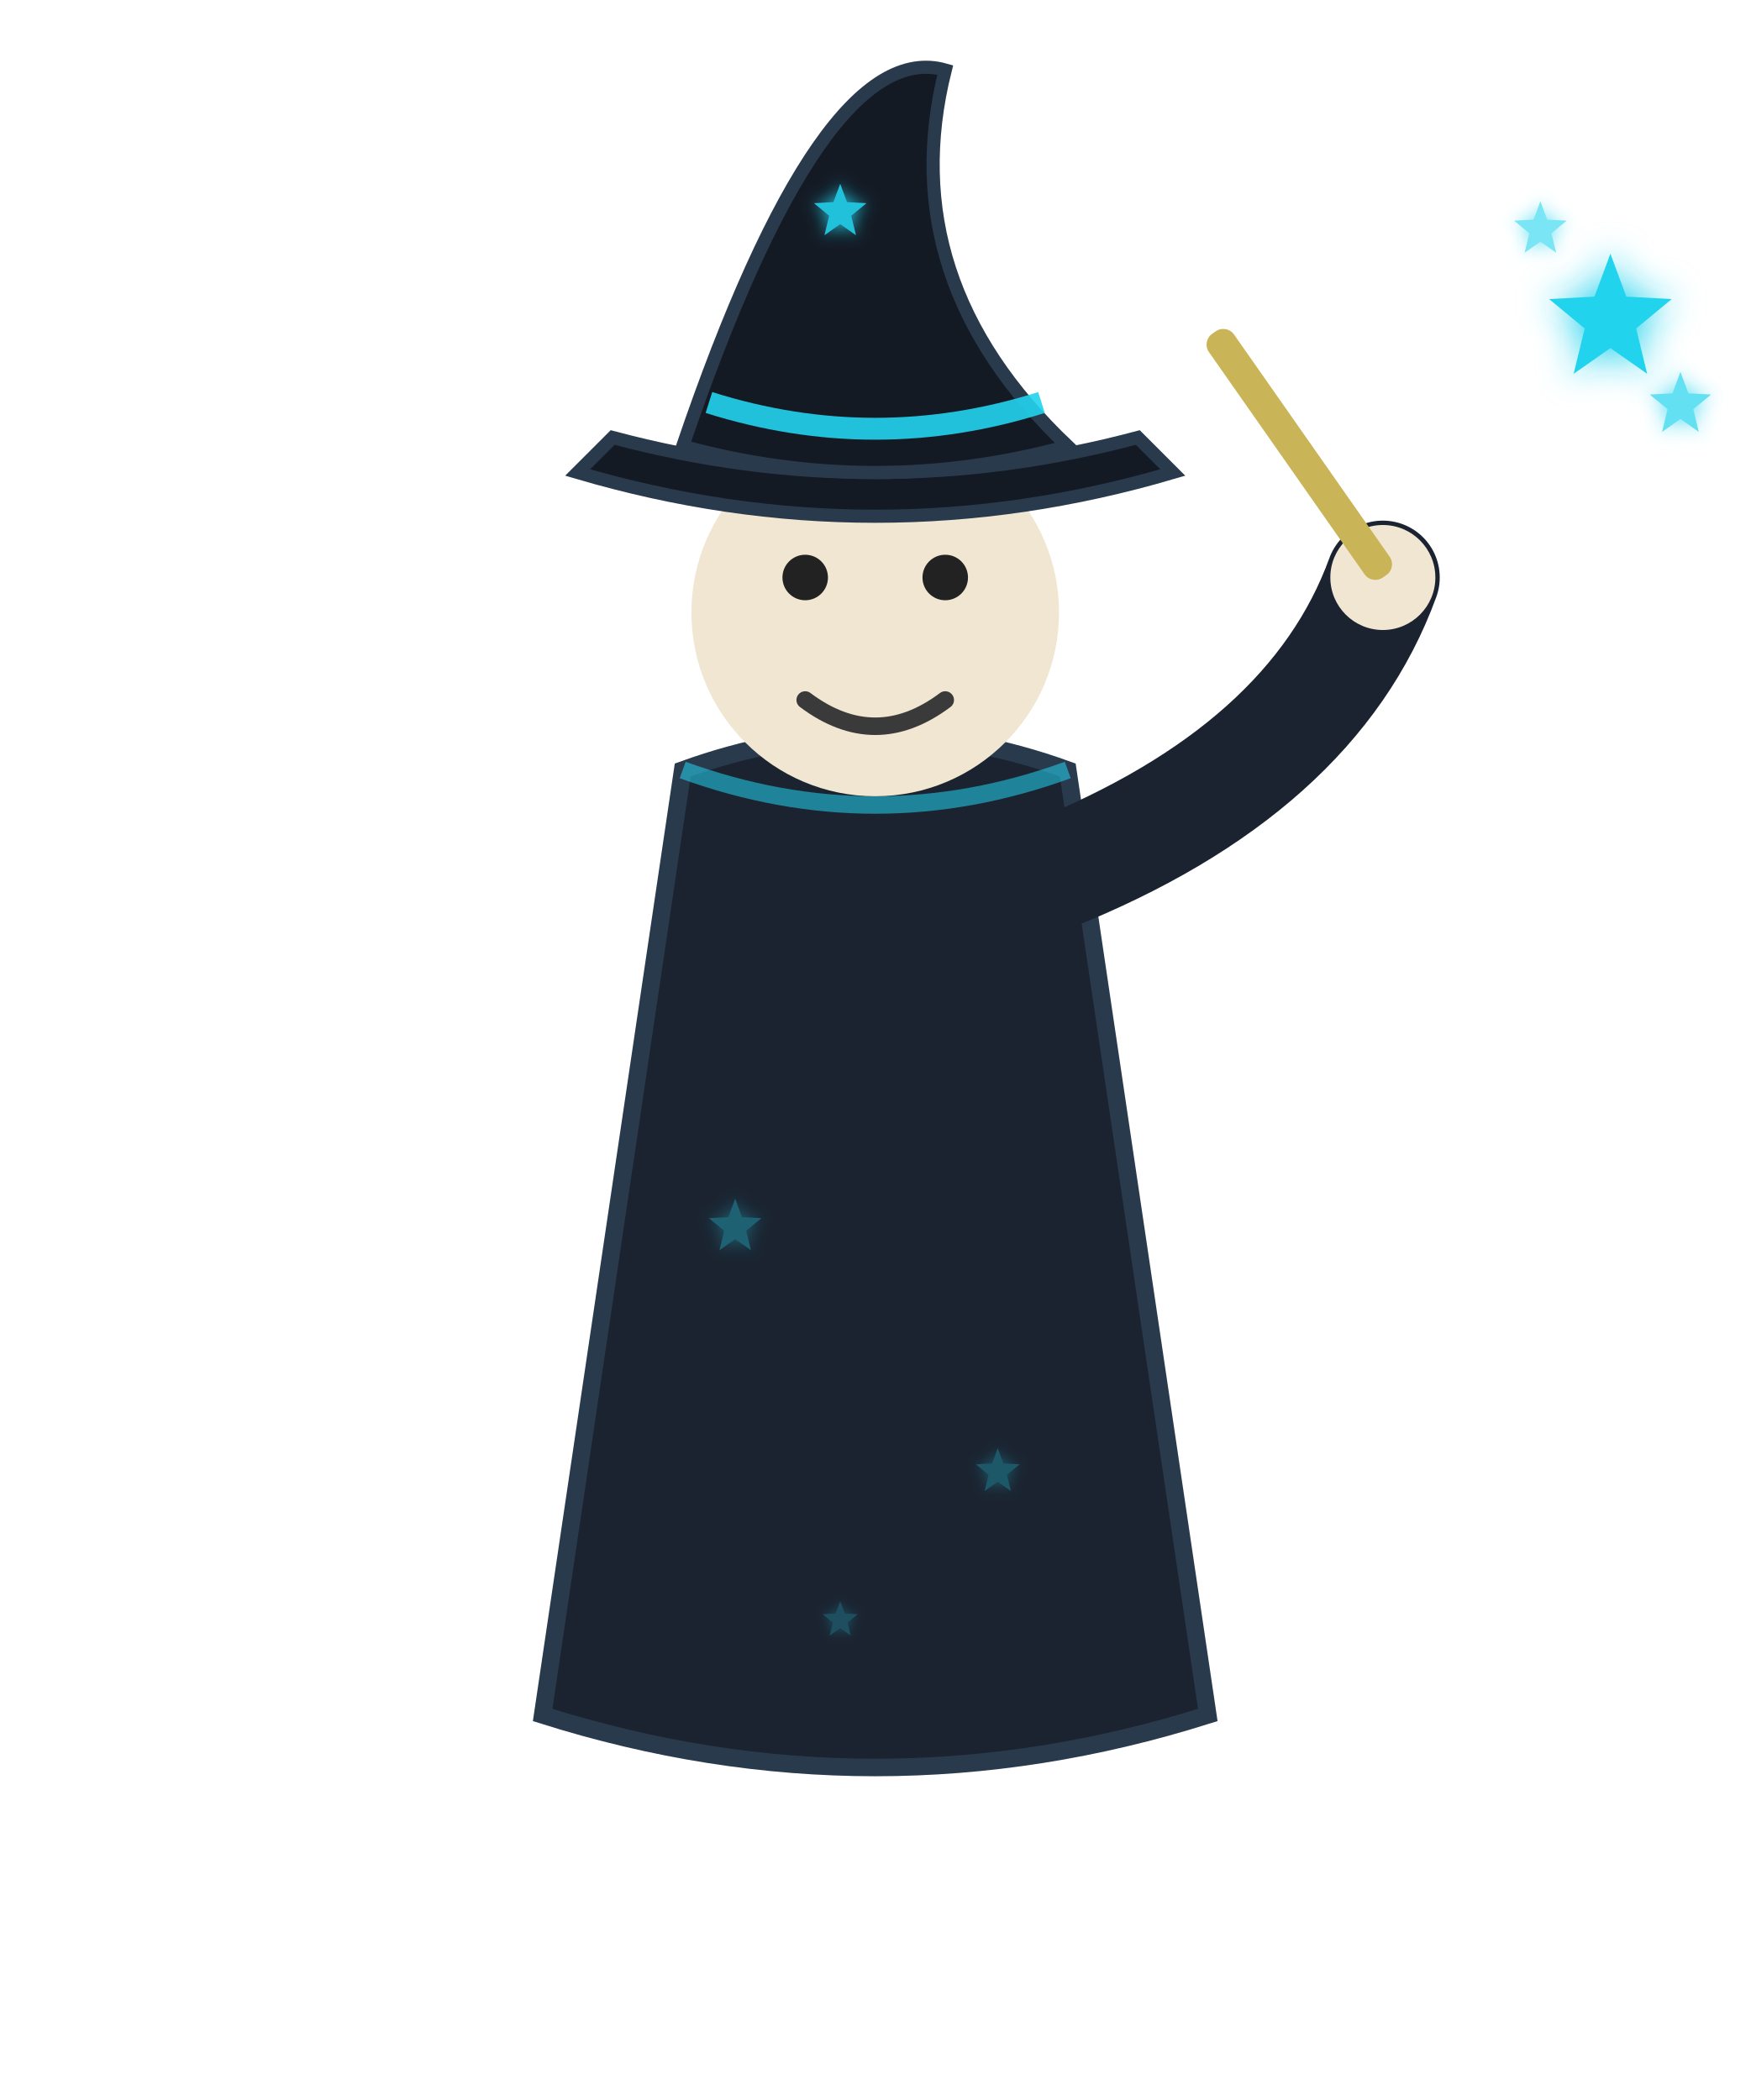
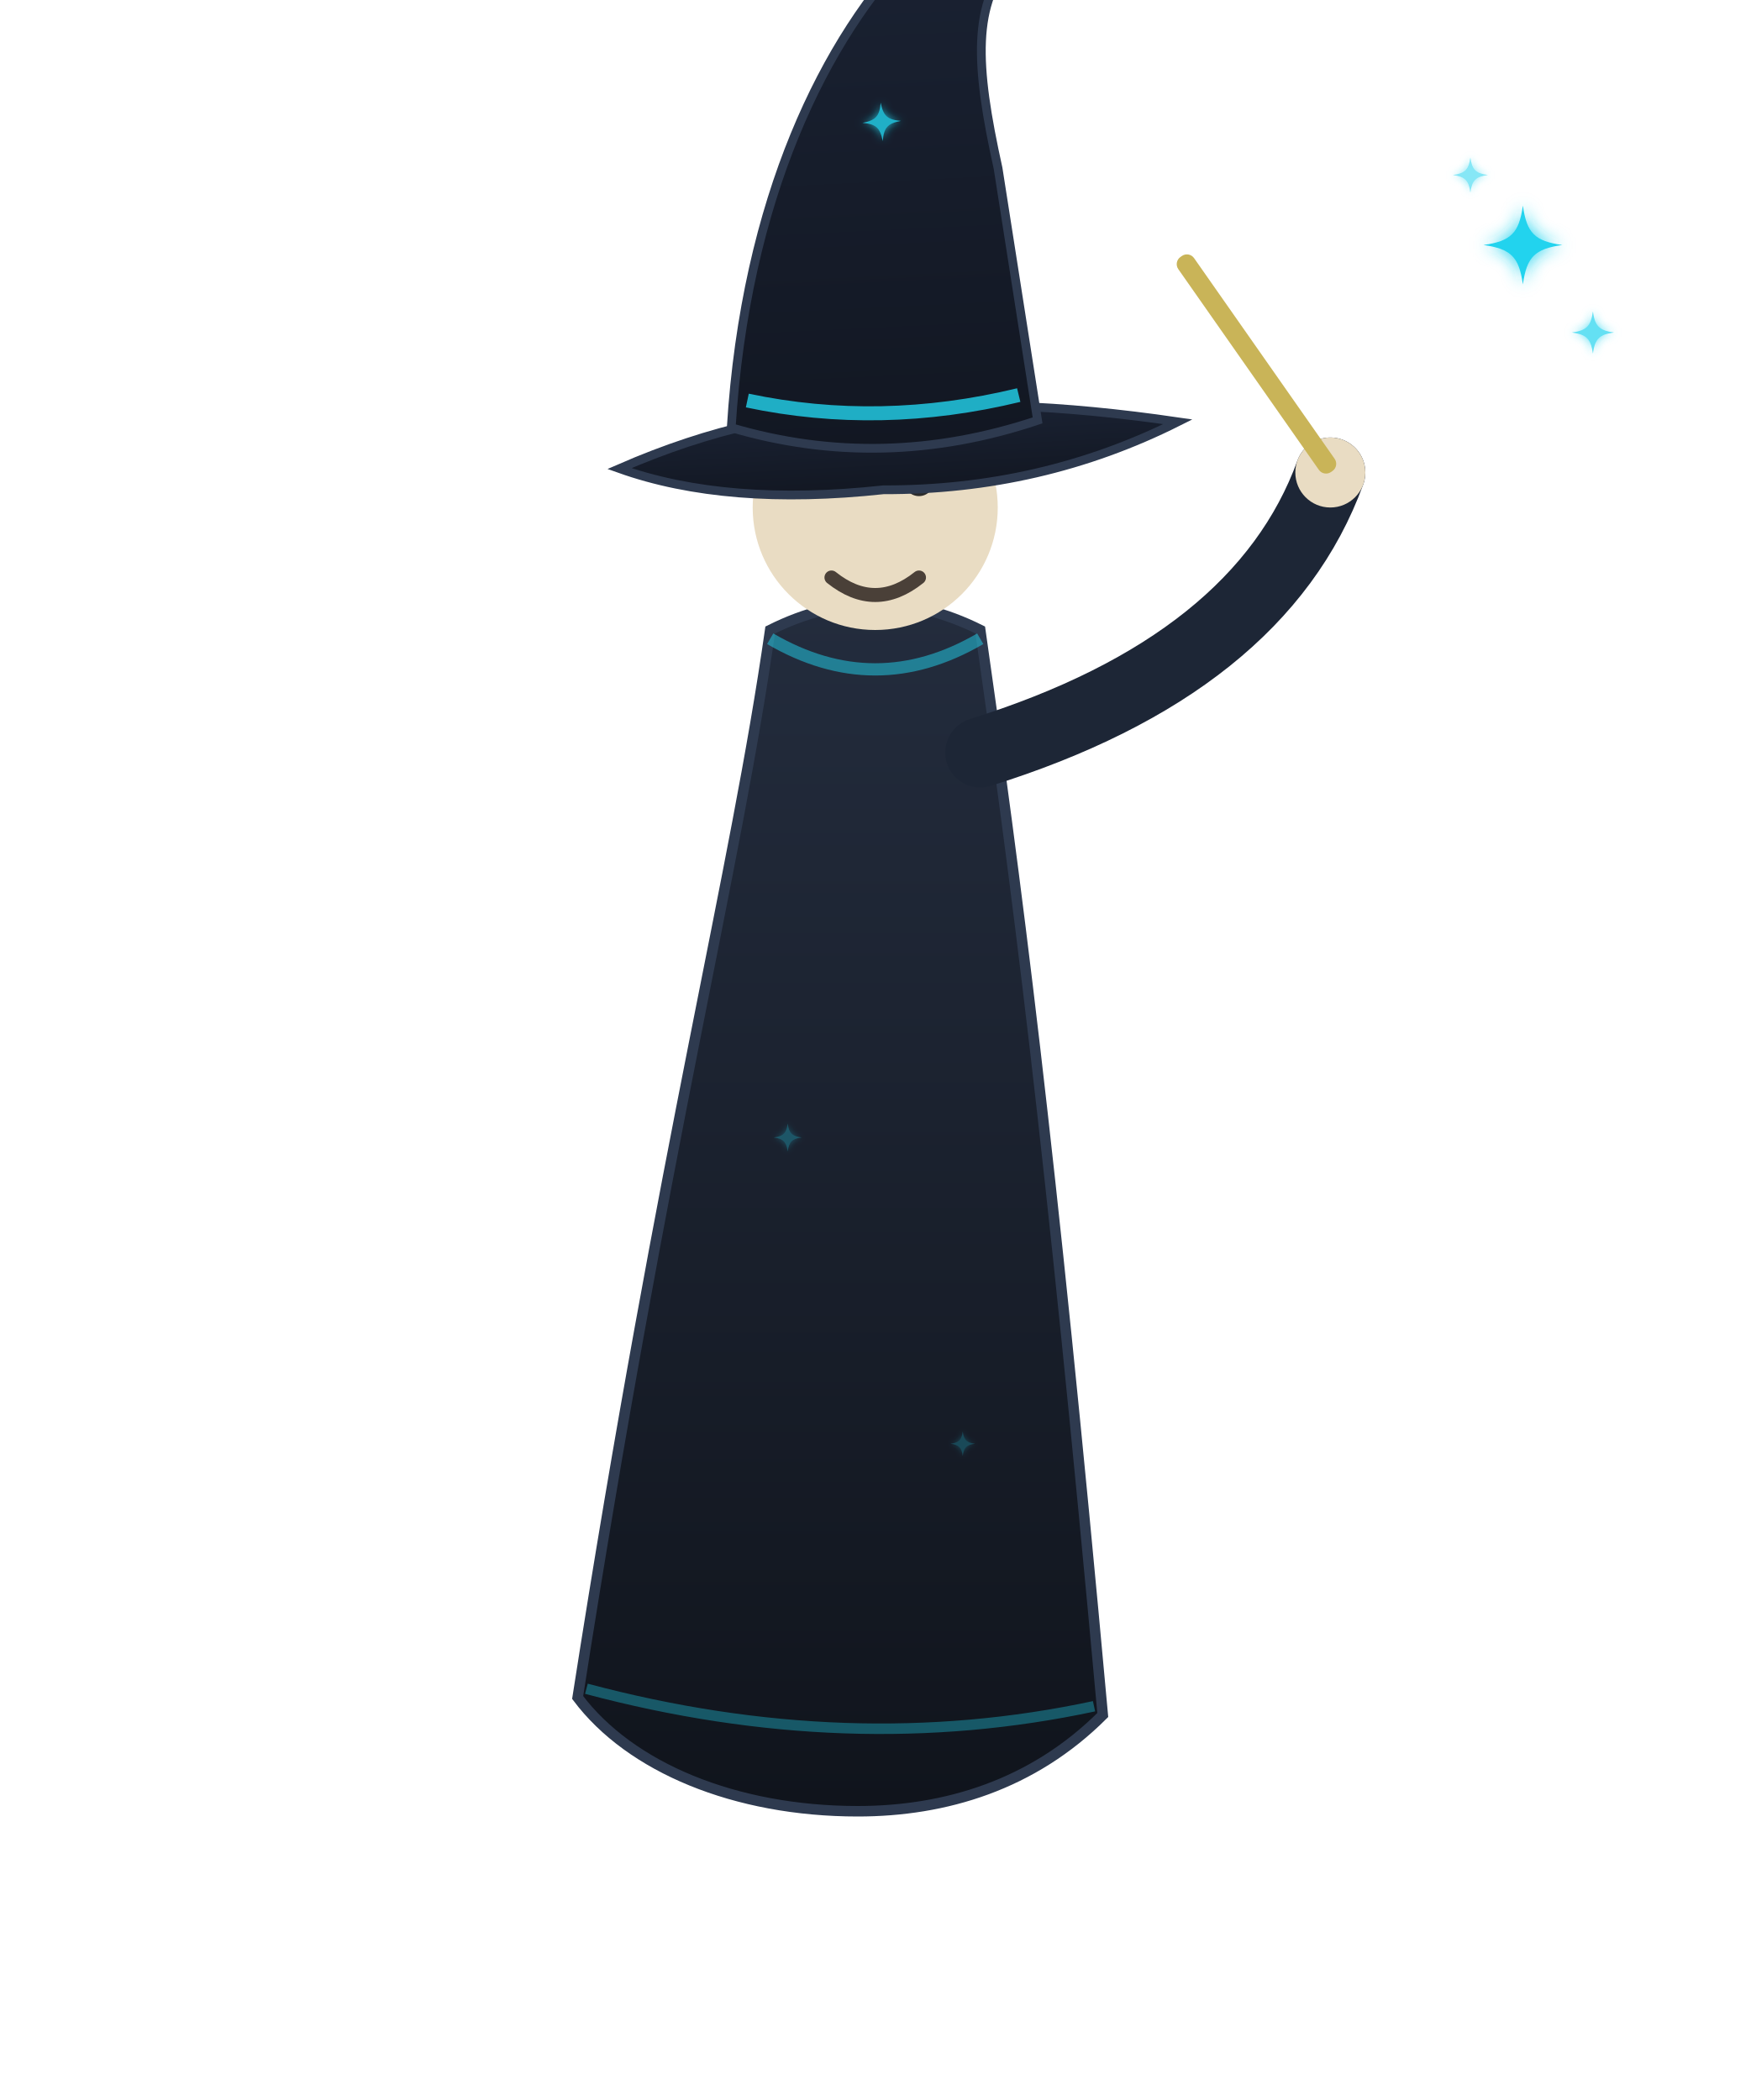
<svg xmlns="http://www.w3.org/2000/svg" viewBox="0 0 200 240">
  <defs>
    <filter id="glow" x="-60%" y="-60%" width="220%" height="220%">
-       <feGaussianBlur stdDeviation="3" result="b" />
+       <feGaussianBlur stdDeviation="2.2" result="b" />
      <feMerge>
        <feMergeNode in="b" />
        <feMergeNode in="SourceGraphic" />
      </feMerge>
    </filter>
+     <linearGradient id="robe" x1="0" y1="0" x2="0" y2="1">
+       <stop offset="0" stop-color="#232c3d" />
+       <stop offset="1" stop-color="#10141c" />
+     </linearGradient>
+     <linearGradient id="hat" x1="0" y1="0" x2="0" y2="1">
+       <stop offset="0" stop-color="#1a2233" />
+       <stop offset="1" stop-color="#121722" />
+     </linearGradient>
  </defs>
-   <path d="M78,88 Q100,80 122,88 L138,196 Q100,208 62,196 Z" fill="#1b2330" stroke="#2a3a4d" stroke-width="2" />
-   <path d="M78,88 Q100,96 122,88" stroke="#22d3ee" stroke-width="2" fill="none" opacity="0.55" />
-   <path transform="translate(84,140) scale(0.3)" d="M0,-10 L2.6,-3 L10,-2.6 L4.2,2.2 L6,9.6 L0,5.4 L-6,9.6 L-4.2,2.2 L-10,-2.6 L-2.6,-3 Z" fill="#22d3ee" opacity="0.35" filter="url(#glow)" />
-   <path transform="translate(114,168) scale(0.25)" d="M0,-10 L2.6,-3 L10,-2.6 L4.2,2.2 L6,9.6 L0,5.4 L-6,9.6 L-4.2,2.2 L-10,-2.6 L-2.6,-3 Z" fill="#22d3ee" opacity="0.3" filter="url(#glow)" />
-   <path transform="translate(96,185) scale(0.2)" d="M0,-10 L2.6,-3 L10,-2.6 L4.2,2.2 L6,9.6 L0,5.4 L-6,9.6 L-4.2,2.2 L-10,-2.6 L-2.6,-3 Z" fill="#22d3ee" opacity="0.25" filter="url(#glow)" />
-   <path d="M120,100 Q150,88 158,66" stroke="#1b2330" stroke-width="13" fill="none" stroke-linecap="round" />
-   <circle cx="158" cy="66" r="6" fill="#f0e6d2" />
-   <circle cx="100" cy="70" r="21" fill="#f0e6d2" />
-   <circle cx="92" cy="66" r="2.6" fill="#222" />
-   <circle cx="108" cy="66" r="2.6" fill="#222" />
-   <path d="M92,80 Q100,86 108,80" stroke="#3a3a3a" stroke-width="2" fill="none" stroke-linecap="round" />
-   <g transform="rotate(0 100 42)">
-     <path d="M66,54 Q100,64 134,54 L130,50 Q100,58 70,50 Z" fill="#141a24" stroke="#2a3a4d" stroke-width="1.5" />
-     <path d="M78,51 Q94,4 108,8 Q102,32 122,51 Q100,57 78,51 Z" fill="#141a24" stroke="#2a3a4d" stroke-width="1.5" />
-     <path d="M81,46 Q100,52 119,46" stroke="#22d3ee" stroke-width="2.5" fill="none" opacity="0.9" />
-     <path transform="translate(96,24) scale(0.3)" d="M0,-10 L2.6,-3 L10,-2.6 L4.2,2.2 L6,9.6 L0,5.4 L-6,9.6 L-4.2,2.2 L-10,-2.6 L-2.6,-3 Z" fill="#22d3ee" opacity="0.9" filter="url(#glow)" />
+   <path d="M88,72 Q100,66 112,72 C116,100 120,130 126,196 C118,204 108,207 98,207 C84,207 72,202 66,194 C76,130 84,100 88,72 Z" fill="url(#robe)" stroke="#2e3a4f" stroke-width="1.2" />
+   <path d="M88,73 Q100,80 112,73" stroke="#22d3ee" stroke-width="1.4" fill="none" opacity="0.5" />
+   <path d="M67,193 Q97,201 125,195" stroke="#22d3ee" stroke-width="1.2" fill="none" opacity="0.35" />
+   <path transform="translate(90,130) scale(0.16)" d="M0,-10 C1,-3 3,-1 10,0 C3,1 1,3 0,10 C-1,3 -3,1 -10,0 C-3,-1 -1,-3 0,-10 Z" fill="#22d3ee" opacity="0.3" filter="url(#glow)" />
+   <path transform="translate(110,165) scale(0.14)" d="M0,-10 C1,-3 3,-1 10,0 C3,1 1,3 0,10 C-1,3 -3,1 -10,0 C-3,-1 -1,-3 0,-10 Z" fill="#22d3ee" opacity="0.25" filter="url(#glow)" />
+   <path d="M112,86 Q144,76 152,54" stroke="#1d2636" stroke-width="8" fill="none" stroke-linecap="round" />
+   <circle cx="152" cy="54" r="4" fill="#e9dcc3" />
+   <circle cx="100" cy="58" r="14" fill="#e9dcc3" />
+   <circle cx="95" cy="55" r="1.7" fill="#2c2c2c" />
+   <circle cx="105" cy="55" r="1.7" fill="#2c2c2c" />
+   <path d="M95,66 Q100,70 105,66" stroke="#4a4038" stroke-width="1.6" fill="none" stroke-linecap="round" />
+   <g transform="rotate(-3 100 38)">
+     <path d="M70,52 Q86,46 100,47 Q114,46 134,50 Q118,57 100,56 Q82,57 70,52 Z" fill="url(#hat)" stroke="#2e3a4f" stroke-width="1" />
+     <path d="M83,48 C86,22 96,4 107,-6 C116,-12 124,-10 118,-4 C113,1 113,8 115,20 L118,49 Q100,54 83,48 Z" fill="url(#hat)" stroke="#2e3a4f" stroke-width="1" />
+     <path d="M85,45 Q100,49 116,46" stroke="#22d3ee" stroke-width="1.6" fill="none" opacity="0.8" />
+     <path transform="translate(102,14) scale(0.22)" d="M0,-10 C1,-3 3,-1 10,0 C3,1 1,3 0,10 C-1,3 -3,1 -10,0 C-3,-1 -1,-3 0,-10 Z" fill="#22d3ee" opacity="0.8" filter="url(#glow)" />
  </g>
-   <g transform="rotate(-35 158 66)">
-     <rect x="156.5" y="32" width="3.5" height="34" rx="1.5" fill="#c9b458" />
+   <g transform="rotate(-35 152 54)">
+     <rect x="151.1" y="24" width="2.2" height="30" rx="1" fill="#c9b458" />
  </g>
-   <path transform="translate(184,36) scale(0.7)" d="M0,-10 L2.6,-3 L10,-2.6 L4.2,2.2 L6,9.6 L0,5.4 L-6,9.6 L-4.2,2.2 L-10,-2.6 L-2.6,-3 Z" fill="#22d3ee" opacity="1.0" filter="url(#glow)" />
-   <path transform="translate(192,46) scale(0.35)" d="M0,-10 L2.6,-3 L10,-2.6 L4.2,2.2 L6,9.6 L0,5.4 L-6,9.6 L-4.2,2.2 L-10,-2.6 L-2.6,-3 Z" fill="#22d3ee" opacity="0.7" filter="url(#glow)" />
-   <path transform="translate(176,26) scale(0.3)" d="M0,-10 L2.6,-3 L10,-2.6 L4.2,2.2 L6,9.6 L0,5.4 L-6,9.6 L-4.2,2.2 L-10,-2.6 L-2.6,-3 Z" fill="#22d3ee" opacity="0.6" filter="url(#glow)" />
+   <path transform="translate(174,28) scale(0.45)" d="M0,-10 C1,-3 3,-1 10,0 C3,1 1,3 0,10 C-1,3 -3,1 -10,0 C-3,-1 -1,-3 0,-10 Z" fill="#22d3ee" opacity="1.0" filter="url(#glow)" />
+   <path transform="translate(182,38) scale(0.24)" d="M0,-10 C1,-3 3,-1 10,0 C3,1 1,3 0,10 C-1,3 -3,1 -10,0 C-3,-1 -1,-3 0,-10 Z" fill="#22d3ee" opacity="0.7" filter="url(#glow)" />
+   <path transform="translate(168,20) scale(0.2)" d="M0,-10 C1,-3 3,-1 10,0 C3,1 1,3 0,10 C-1,3 -3,1 -10,0 C-3,-1 -1,-3 0,-10 Z" fill="#22d3ee" opacity="0.55" filter="url(#glow)" />
</svg>
